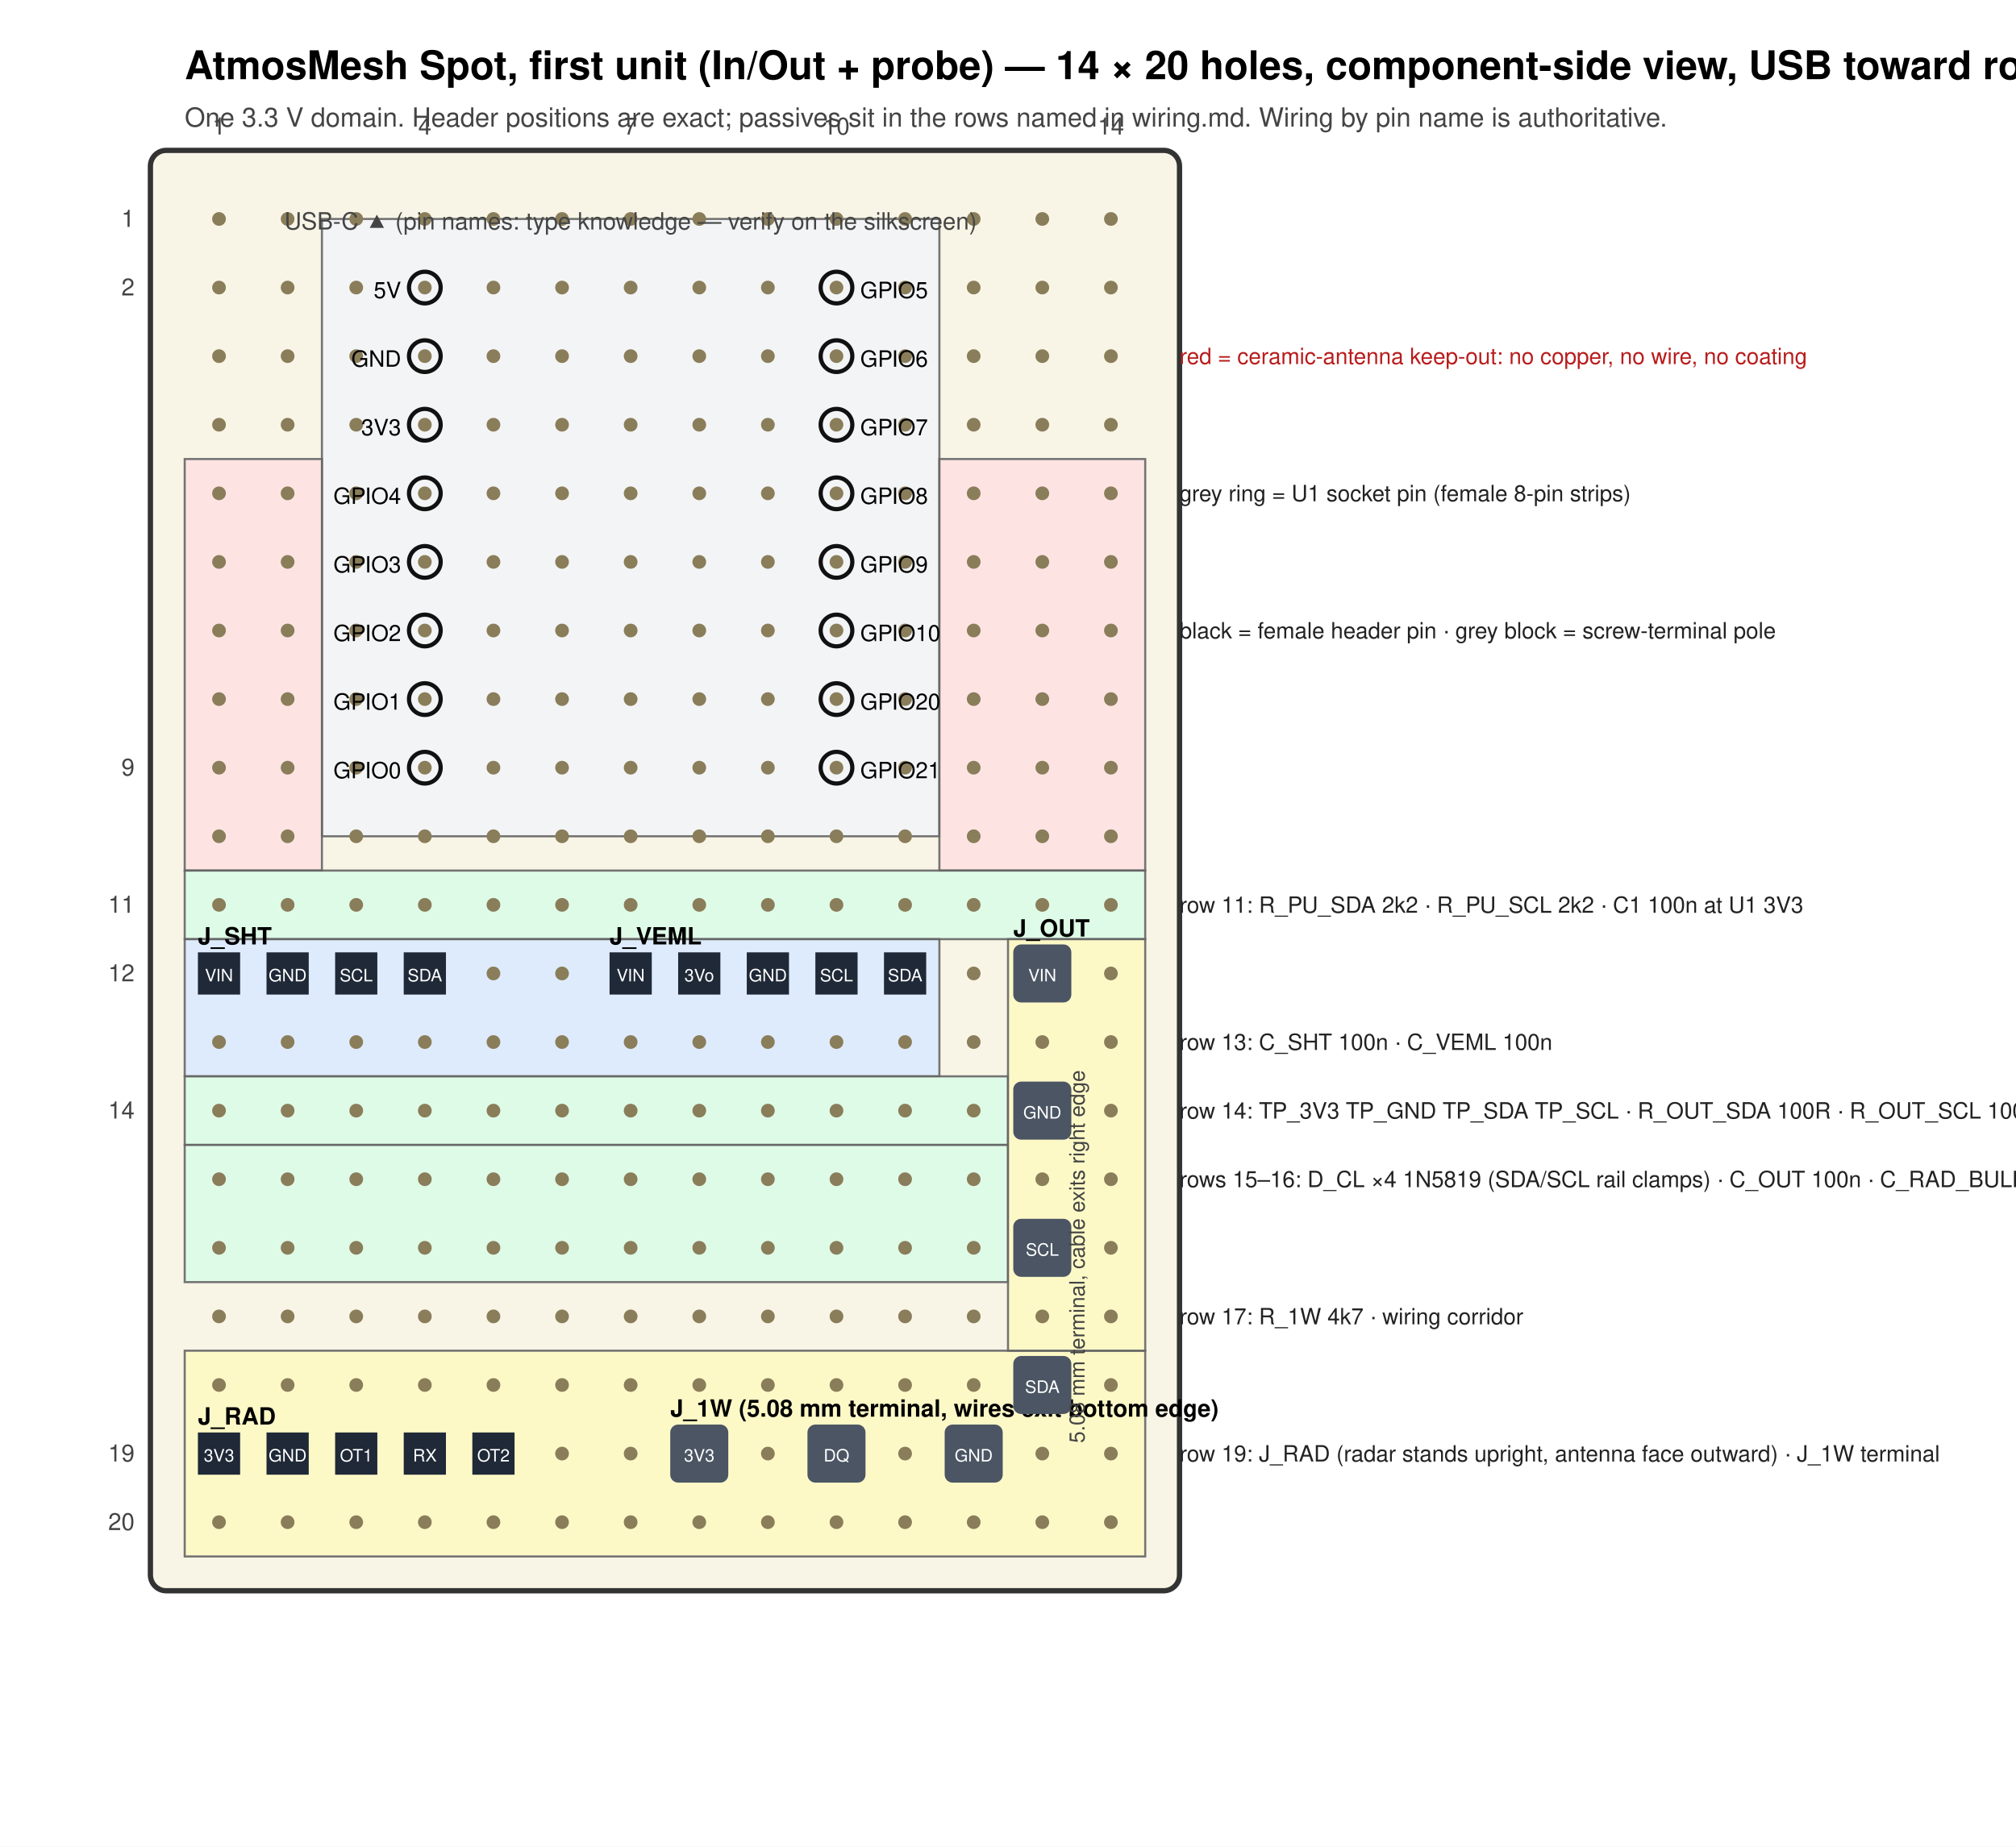
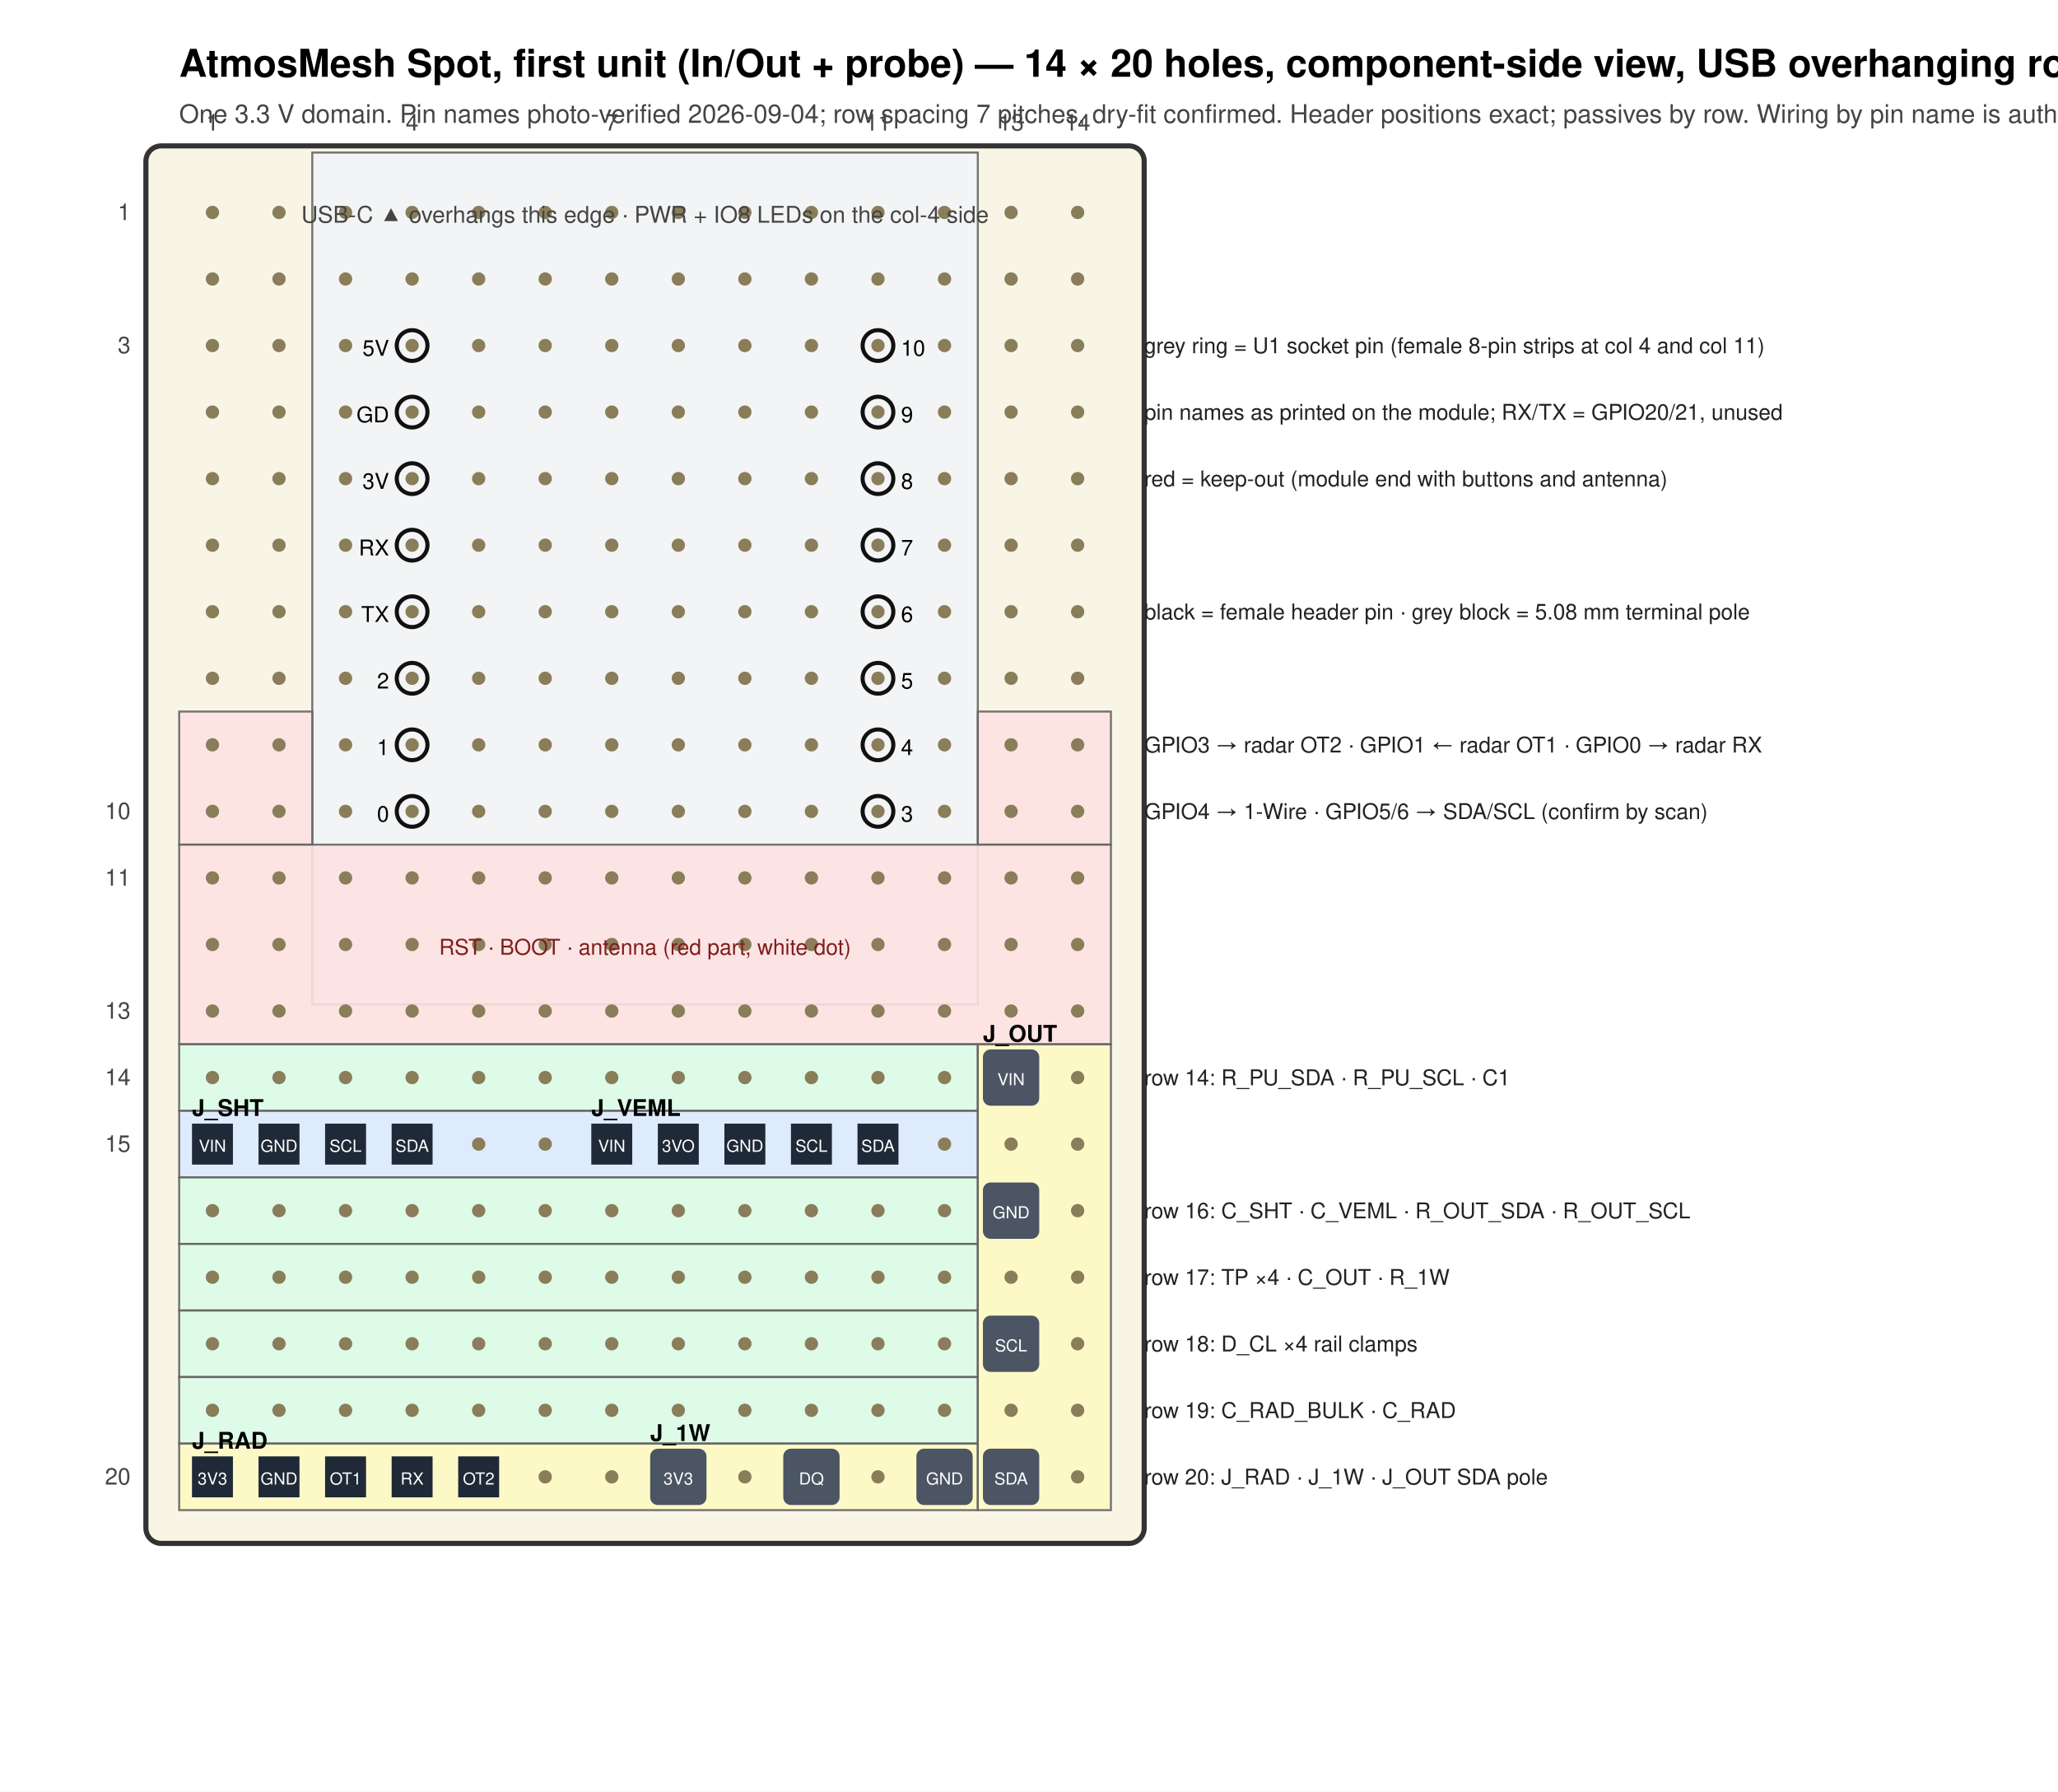
- <svg xmlns="http://www.w3.org/2000/svg" width="764" height="700" viewBox="0 0 764 700" font-family="Helvetica, Arial, sans-serif">
-   <rect width="764" height="700" fill="#ffffff" />
-   <text x="70" y="30" font-size="15" font-weight="bold">AtmosMesh Spot, first unit (In/Out + probe) — 14 × 20 holes, component-side view, USB toward row 1</text>
-   <text x="70" y="48" font-size="10" fill="#444">One 3.3 V domain. Header positions are exact; passives sit in the rows named in wiring.md. Wiring by pin name is authoritative.</text>
+ <svg xmlns="http://www.w3.org/2000/svg" width="804" height="700" viewBox="0 0 804 700" font-family="Helvetica, Arial, sans-serif">
+   <rect width="804" height="700" fill="#ffffff" />
+   <text x="70" y="30" font-size="15" font-weight="bold">AtmosMesh Spot, first unit (In/Out + probe) — 14 × 20 holes, component-side view, USB overhanging row 1</text>
+   <text x="70" y="48" font-size="10" fill="#444">One 3.3 V domain. Pin names photo-verified 2026-09-04; row spacing 7 pitches, dry-fit confirmed. Header positions exact; passives by row. Wiring by pin name is authoritative.</text>
  <rect x="57.0" y="57.0" width="390" height="546" fill="#f8f5e6" stroke="#333" stroke-width="2" rx="6" />
-   <rect x="122.0" y="83.0" width="234" height="234.0" fill="#f3f4f6" stroke="#666" stroke-width="0.8" opacity="0.9" />
-   <rect x="70.0" y="174.0" width="52" height="156" fill="#fee2e2" stroke="#666" stroke-width="0.8" opacity="0.9" />
-   <rect x="356.0" y="174.0" width="78" height="156" fill="#fee2e2" stroke="#666" stroke-width="0.8" opacity="0.9" />
-   <rect x="70.0" y="330.0" width="364" height="26" fill="#dcfce7" stroke="#666" stroke-width="0.8" opacity="0.9" />
-   <rect x="70.0" y="356.0" width="286" height="52" fill="#dbeafe" stroke="#666" stroke-width="0.8" opacity="0.9" />
+   <rect x="122.0" y="59.6" width="260" height="332.8" fill="#f3f4f6" stroke="#666" stroke-width="0.8" opacity="0.9" />
+   <rect x="70.0" y="278.0" width="52" height="52" fill="#fee2e2" stroke="#666" stroke-width="0.8" opacity="0.9" />
+   <rect x="382.0" y="278.0" width="52" height="52" fill="#fee2e2" stroke="#666" stroke-width="0.8" opacity="0.9" />
+   <rect x="70.0" y="330.0" width="364" height="78" fill="#fee2e2" stroke="#666" stroke-width="0.8" opacity="0.9" />
  <rect x="70.0" y="408.0" width="312" height="26" fill="#dcfce7" stroke="#666" stroke-width="0.8" opacity="0.9" />
-   <rect x="70.0" y="434.0" width="312" height="52" fill="#dcfce7" stroke="#666" stroke-width="0.8" opacity="0.9" />
-   <rect x="70.0" y="512.0" width="364" height="78" fill="#fef9c3" stroke="#666" stroke-width="0.8" opacity="0.9" />
-   <rect x="382.0" y="356.0" width="52" height="156" fill="#fef9c3" stroke="#666" stroke-width="0.8" opacity="0.9" />
+   <rect x="70.0" y="434.0" width="312" height="26" fill="#dbeafe" stroke="#666" stroke-width="0.8" opacity="0.9" />
+   <rect x="70.0" y="460.0" width="312" height="26" fill="#dcfce7" stroke="#666" stroke-width="0.8" opacity="0.9" />
+   <rect x="70.0" y="486.0" width="312" height="26" fill="#dcfce7" stroke="#666" stroke-width="0.8" opacity="0.9" />
+   <rect x="70.0" y="512.0" width="312" height="26" fill="#dcfce7" stroke="#666" stroke-width="0.8" opacity="0.9" />
+   <rect x="70.0" y="538.0" width="312" height="26" fill="#dcfce7" stroke="#666" stroke-width="0.8" opacity="0.9" />
+   <rect x="70.0" y="564.0" width="312" height="26" fill="#fef9c3" stroke="#666" stroke-width="0.8" opacity="0.9" />
+   <rect x="382.0" y="408.0" width="52" height="182" fill="#fef9c3" stroke="#666" stroke-width="0.8" opacity="0.9" />
  <circle cx="83.0" cy="83.0" r="2.6" fill="#8a7d5a" />
  <circle cx="109.0" cy="83.0" r="2.6" fill="#8a7d5a" />
  <circle cx="135.0" cy="83.0" r="2.6" fill="#8a7d5a" />
  <circle cx="161.0" cy="83.0" r="2.6" fill="#8a7d5a" />
  <circle cx="187.0" cy="83.0" r="2.6" fill="#8a7d5a" />
  <circle cx="213.0" cy="83.0" r="2.6" fill="#8a7d5a" />
  <circle cx="239.0" cy="83.0" r="2.6" fill="#8a7d5a" />
  <circle cx="265.0" cy="83.0" r="2.6" fill="#8a7d5a" />
  <circle cx="291.0" cy="83.0" r="2.6" fill="#8a7d5a" />
  <circle cx="317.0" cy="83.0" r="2.6" fill="#8a7d5a" />
  <circle cx="343.0" cy="83.0" r="2.6" fill="#8a7d5a" />
  <circle cx="369.0" cy="83.0" r="2.6" fill="#8a7d5a" />
  <circle cx="395.0" cy="83.0" r="2.6" fill="#8a7d5a" />
  <circle cx="421.0" cy="83.0" r="2.6" fill="#8a7d5a" />
  <circle cx="83.0" cy="109.0" r="2.6" fill="#8a7d5a" />
  <circle cx="109.0" cy="109.0" r="2.6" fill="#8a7d5a" />
  <circle cx="135.0" cy="109.0" r="2.6" fill="#8a7d5a" />
  <circle cx="161.0" cy="109.0" r="2.6" fill="#8a7d5a" />
  <circle cx="187.0" cy="109.0" r="2.6" fill="#8a7d5a" />
  <circle cx="213.0" cy="109.0" r="2.6" fill="#8a7d5a" />
  <circle cx="239.0" cy="109.0" r="2.6" fill="#8a7d5a" />
  <circle cx="265.0" cy="109.0" r="2.6" fill="#8a7d5a" />
  <circle cx="291.0" cy="109.0" r="2.6" fill="#8a7d5a" />
  <circle cx="317.0" cy="109.0" r="2.6" fill="#8a7d5a" />
  <circle cx="343.0" cy="109.0" r="2.6" fill="#8a7d5a" />
  <circle cx="369.0" cy="109.0" r="2.6" fill="#8a7d5a" />
  <circle cx="395.0" cy="109.0" r="2.6" fill="#8a7d5a" />
  <circle cx="421.0" cy="109.0" r="2.6" fill="#8a7d5a" />
  <circle cx="83.0" cy="135.0" r="2.6" fill="#8a7d5a" />
  <circle cx="109.0" cy="135.0" r="2.6" fill="#8a7d5a" />
  <circle cx="135.0" cy="135.0" r="2.6" fill="#8a7d5a" />
  <circle cx="161.0" cy="135.0" r="2.6" fill="#8a7d5a" />
  <circle cx="187.0" cy="135.0" r="2.6" fill="#8a7d5a" />
  <circle cx="213.0" cy="135.0" r="2.6" fill="#8a7d5a" />
  <circle cx="239.0" cy="135.0" r="2.6" fill="#8a7d5a" />
  <circle cx="265.0" cy="135.0" r="2.6" fill="#8a7d5a" />
  <circle cx="291.0" cy="135.0" r="2.6" fill="#8a7d5a" />
  <circle cx="317.0" cy="135.0" r="2.6" fill="#8a7d5a" />
  <circle cx="343.0" cy="135.0" r="2.6" fill="#8a7d5a" />
  <circle cx="369.0" cy="135.0" r="2.6" fill="#8a7d5a" />
  <circle cx="395.0" cy="135.0" r="2.6" fill="#8a7d5a" />
  <circle cx="421.0" cy="135.0" r="2.6" fill="#8a7d5a" />
  <circle cx="83.0" cy="161.0" r="2.6" fill="#8a7d5a" />
  <circle cx="109.0" cy="161.0" r="2.6" fill="#8a7d5a" />
  <circle cx="135.0" cy="161.0" r="2.6" fill="#8a7d5a" />
  <circle cx="161.0" cy="161.0" r="2.6" fill="#8a7d5a" />
  <circle cx="187.0" cy="161.0" r="2.6" fill="#8a7d5a" />
  <circle cx="213.0" cy="161.0" r="2.6" fill="#8a7d5a" />
  <circle cx="239.0" cy="161.0" r="2.6" fill="#8a7d5a" />
  <circle cx="265.0" cy="161.0" r="2.6" fill="#8a7d5a" />
  <circle cx="291.0" cy="161.0" r="2.6" fill="#8a7d5a" />
  <circle cx="317.0" cy="161.0" r="2.6" fill="#8a7d5a" />
  <circle cx="343.0" cy="161.0" r="2.6" fill="#8a7d5a" />
  <circle cx="369.0" cy="161.0" r="2.6" fill="#8a7d5a" />
  <circle cx="395.0" cy="161.0" r="2.6" fill="#8a7d5a" />
  <circle cx="421.0" cy="161.0" r="2.6" fill="#8a7d5a" />
  <circle cx="83.0" cy="187.0" r="2.6" fill="#8a7d5a" />
  <circle cx="109.0" cy="187.0" r="2.6" fill="#8a7d5a" />
  <circle cx="135.0" cy="187.0" r="2.6" fill="#8a7d5a" />
  <circle cx="161.0" cy="187.0" r="2.6" fill="#8a7d5a" />
  <circle cx="187.0" cy="187.0" r="2.6" fill="#8a7d5a" />
  <circle cx="213.0" cy="187.0" r="2.6" fill="#8a7d5a" />
  <circle cx="239.0" cy="187.0" r="2.6" fill="#8a7d5a" />
  <circle cx="265.0" cy="187.0" r="2.6" fill="#8a7d5a" />
  <circle cx="291.0" cy="187.0" r="2.6" fill="#8a7d5a" />
  <circle cx="317.0" cy="187.0" r="2.6" fill="#8a7d5a" />
  <circle cx="343.0" cy="187.0" r="2.6" fill="#8a7d5a" />
  <circle cx="369.0" cy="187.0" r="2.6" fill="#8a7d5a" />
  <circle cx="395.0" cy="187.0" r="2.6" fill="#8a7d5a" />
  <circle cx="421.0" cy="187.0" r="2.6" fill="#8a7d5a" />
  <circle cx="83.0" cy="213.0" r="2.6" fill="#8a7d5a" />
  <circle cx="109.0" cy="213.0" r="2.6" fill="#8a7d5a" />
  <circle cx="135.0" cy="213.0" r="2.6" fill="#8a7d5a" />
  <circle cx="161.0" cy="213.0" r="2.6" fill="#8a7d5a" />
  <circle cx="187.0" cy="213.0" r="2.6" fill="#8a7d5a" />
  <circle cx="213.0" cy="213.0" r="2.6" fill="#8a7d5a" />
  <circle cx="239.0" cy="213.0" r="2.6" fill="#8a7d5a" />
  <circle cx="265.0" cy="213.0" r="2.6" fill="#8a7d5a" />
  <circle cx="291.0" cy="213.0" r="2.6" fill="#8a7d5a" />
  <circle cx="317.0" cy="213.0" r="2.6" fill="#8a7d5a" />
  <circle cx="343.0" cy="213.0" r="2.6" fill="#8a7d5a" />
  <circle cx="369.0" cy="213.0" r="2.6" fill="#8a7d5a" />
  <circle cx="395.0" cy="213.0" r="2.6" fill="#8a7d5a" />
  <circle cx="421.0" cy="213.0" r="2.6" fill="#8a7d5a" />
  <circle cx="83.0" cy="239.0" r="2.6" fill="#8a7d5a" />
  <circle cx="109.0" cy="239.0" r="2.6" fill="#8a7d5a" />
  <circle cx="135.0" cy="239.0" r="2.6" fill="#8a7d5a" />
  <circle cx="161.0" cy="239.0" r="2.6" fill="#8a7d5a" />
  <circle cx="187.0" cy="239.0" r="2.6" fill="#8a7d5a" />
  <circle cx="213.0" cy="239.0" r="2.6" fill="#8a7d5a" />
  <circle cx="239.0" cy="239.0" r="2.6" fill="#8a7d5a" />
  <circle cx="265.0" cy="239.0" r="2.6" fill="#8a7d5a" />
  <circle cx="291.0" cy="239.0" r="2.6" fill="#8a7d5a" />
  <circle cx="317.0" cy="239.0" r="2.6" fill="#8a7d5a" />
  <circle cx="343.0" cy="239.0" r="2.6" fill="#8a7d5a" />
  <circle cx="369.0" cy="239.0" r="2.6" fill="#8a7d5a" />
  <circle cx="395.0" cy="239.0" r="2.6" fill="#8a7d5a" />
  <circle cx="421.0" cy="239.0" r="2.6" fill="#8a7d5a" />
  <circle cx="83.0" cy="265.0" r="2.6" fill="#8a7d5a" />
  <circle cx="109.0" cy="265.0" r="2.6" fill="#8a7d5a" />
  <circle cx="135.0" cy="265.0" r="2.6" fill="#8a7d5a" />
  <circle cx="161.0" cy="265.0" r="2.6" fill="#8a7d5a" />
  <circle cx="187.0" cy="265.0" r="2.6" fill="#8a7d5a" />
  <circle cx="213.0" cy="265.0" r="2.6" fill="#8a7d5a" />
  <circle cx="239.0" cy="265.0" r="2.6" fill="#8a7d5a" />
  <circle cx="265.0" cy="265.0" r="2.6" fill="#8a7d5a" />
  <circle cx="291.0" cy="265.0" r="2.6" fill="#8a7d5a" />
  <circle cx="317.0" cy="265.0" r="2.6" fill="#8a7d5a" />
  <circle cx="343.0" cy="265.0" r="2.6" fill="#8a7d5a" />
  <circle cx="369.0" cy="265.0" r="2.6" fill="#8a7d5a" />
  <circle cx="395.0" cy="265.0" r="2.6" fill="#8a7d5a" />
  <circle cx="421.0" cy="265.0" r="2.6" fill="#8a7d5a" />
  <circle cx="83.0" cy="291.0" r="2.6" fill="#8a7d5a" />
  <circle cx="109.0" cy="291.0" r="2.6" fill="#8a7d5a" />
  <circle cx="135.0" cy="291.0" r="2.6" fill="#8a7d5a" />
  <circle cx="161.0" cy="291.0" r="2.6" fill="#8a7d5a" />
  <circle cx="187.0" cy="291.0" r="2.6" fill="#8a7d5a" />
  <circle cx="213.0" cy="291.0" r="2.6" fill="#8a7d5a" />
  <circle cx="239.0" cy="291.0" r="2.6" fill="#8a7d5a" />
  <circle cx="265.0" cy="291.0" r="2.6" fill="#8a7d5a" />
  <circle cx="291.0" cy="291.0" r="2.6" fill="#8a7d5a" />
  <circle cx="317.0" cy="291.0" r="2.6" fill="#8a7d5a" />
  <circle cx="343.0" cy="291.0" r="2.6" fill="#8a7d5a" />
  <circle cx="369.0" cy="291.0" r="2.6" fill="#8a7d5a" />
  <circle cx="395.0" cy="291.0" r="2.6" fill="#8a7d5a" />
  <circle cx="421.0" cy="291.0" r="2.6" fill="#8a7d5a" />
  <circle cx="83.0" cy="317.0" r="2.6" fill="#8a7d5a" />
  <circle cx="109.0" cy="317.0" r="2.6" fill="#8a7d5a" />
  <circle cx="135.0" cy="317.0" r="2.6" fill="#8a7d5a" />
  <circle cx="161.0" cy="317.0" r="2.6" fill="#8a7d5a" />
  <circle cx="187.0" cy="317.0" r="2.6" fill="#8a7d5a" />
  <circle cx="213.0" cy="317.0" r="2.6" fill="#8a7d5a" />
  <circle cx="239.0" cy="317.0" r="2.6" fill="#8a7d5a" />
  <circle cx="265.0" cy="317.0" r="2.6" fill="#8a7d5a" />
  <circle cx="291.0" cy="317.0" r="2.6" fill="#8a7d5a" />
  <circle cx="317.0" cy="317.0" r="2.6" fill="#8a7d5a" />
  <circle cx="343.0" cy="317.0" r="2.6" fill="#8a7d5a" />
  <circle cx="369.0" cy="317.0" r="2.6" fill="#8a7d5a" />
  <circle cx="395.0" cy="317.0" r="2.6" fill="#8a7d5a" />
  <circle cx="421.0" cy="317.0" r="2.6" fill="#8a7d5a" />
  <circle cx="83.0" cy="343.0" r="2.6" fill="#8a7d5a" />
  <circle cx="109.0" cy="343.0" r="2.6" fill="#8a7d5a" />
  <circle cx="135.0" cy="343.0" r="2.6" fill="#8a7d5a" />
  <circle cx="161.0" cy="343.0" r="2.6" fill="#8a7d5a" />
  <circle cx="187.0" cy="343.0" r="2.6" fill="#8a7d5a" />
  <circle cx="213.0" cy="343.0" r="2.6" fill="#8a7d5a" />
  <circle cx="239.0" cy="343.0" r="2.6" fill="#8a7d5a" />
  <circle cx="265.0" cy="343.0" r="2.6" fill="#8a7d5a" />
  <circle cx="291.0" cy="343.0" r="2.6" fill="#8a7d5a" />
  <circle cx="317.0" cy="343.0" r="2.6" fill="#8a7d5a" />
  <circle cx="343.0" cy="343.0" r="2.6" fill="#8a7d5a" />
  <circle cx="369.0" cy="343.0" r="2.6" fill="#8a7d5a" />
  <circle cx="395.0" cy="343.0" r="2.6" fill="#8a7d5a" />
  <circle cx="421.0" cy="343.0" r="2.6" fill="#8a7d5a" />
  <circle cx="83.0" cy="369.0" r="2.6" fill="#8a7d5a" />
  <circle cx="109.0" cy="369.0" r="2.6" fill="#8a7d5a" />
  <circle cx="135.0" cy="369.0" r="2.6" fill="#8a7d5a" />
  <circle cx="161.0" cy="369.0" r="2.6" fill="#8a7d5a" />
  <circle cx="187.0" cy="369.0" r="2.6" fill="#8a7d5a" />
  <circle cx="213.0" cy="369.0" r="2.6" fill="#8a7d5a" />
  <circle cx="239.0" cy="369.0" r="2.6" fill="#8a7d5a" />
  <circle cx="265.0" cy="369.0" r="2.6" fill="#8a7d5a" />
  <circle cx="291.0" cy="369.0" r="2.6" fill="#8a7d5a" />
  <circle cx="317.0" cy="369.0" r="2.6" fill="#8a7d5a" />
  <circle cx="343.0" cy="369.0" r="2.6" fill="#8a7d5a" />
  <circle cx="369.0" cy="369.0" r="2.6" fill="#8a7d5a" />
  <circle cx="395.0" cy="369.0" r="2.6" fill="#8a7d5a" />
  <circle cx="421.0" cy="369.0" r="2.6" fill="#8a7d5a" />
  <circle cx="83.0" cy="395.0" r="2.6" fill="#8a7d5a" />
  <circle cx="109.0" cy="395.0" r="2.6" fill="#8a7d5a" />
  <circle cx="135.0" cy="395.0" r="2.6" fill="#8a7d5a" />
  <circle cx="161.0" cy="395.0" r="2.6" fill="#8a7d5a" />
  <circle cx="187.0" cy="395.0" r="2.6" fill="#8a7d5a" />
  <circle cx="213.0" cy="395.0" r="2.6" fill="#8a7d5a" />
  <circle cx="239.0" cy="395.0" r="2.6" fill="#8a7d5a" />
  <circle cx="265.0" cy="395.0" r="2.6" fill="#8a7d5a" />
  <circle cx="291.0" cy="395.0" r="2.6" fill="#8a7d5a" />
  <circle cx="317.0" cy="395.0" r="2.6" fill="#8a7d5a" />
  <circle cx="343.0" cy="395.0" r="2.6" fill="#8a7d5a" />
  <circle cx="369.0" cy="395.0" r="2.6" fill="#8a7d5a" />
  <circle cx="395.0" cy="395.0" r="2.6" fill="#8a7d5a" />
  <circle cx="421.0" cy="395.0" r="2.6" fill="#8a7d5a" />
  <circle cx="83.0" cy="421.0" r="2.6" fill="#8a7d5a" />
  <circle cx="109.0" cy="421.0" r="2.6" fill="#8a7d5a" />
  <circle cx="135.0" cy="421.0" r="2.6" fill="#8a7d5a" />
  <circle cx="161.0" cy="421.0" r="2.6" fill="#8a7d5a" />
  <circle cx="187.0" cy="421.0" r="2.6" fill="#8a7d5a" />
  <circle cx="213.0" cy="421.0" r="2.6" fill="#8a7d5a" />
  <circle cx="239.0" cy="421.0" r="2.6" fill="#8a7d5a" />
  <circle cx="265.0" cy="421.0" r="2.6" fill="#8a7d5a" />
  <circle cx="291.0" cy="421.0" r="2.6" fill="#8a7d5a" />
  <circle cx="317.0" cy="421.0" r="2.6" fill="#8a7d5a" />
  <circle cx="343.0" cy="421.0" r="2.6" fill="#8a7d5a" />
  <circle cx="369.0" cy="421.0" r="2.6" fill="#8a7d5a" />
  <circle cx="395.0" cy="421.0" r="2.6" fill="#8a7d5a" />
  <circle cx="421.0" cy="421.0" r="2.6" fill="#8a7d5a" />
  <circle cx="83.0" cy="447.0" r="2.6" fill="#8a7d5a" />
  <circle cx="109.0" cy="447.0" r="2.6" fill="#8a7d5a" />
  <circle cx="135.0" cy="447.0" r="2.6" fill="#8a7d5a" />
  <circle cx="161.0" cy="447.0" r="2.6" fill="#8a7d5a" />
  <circle cx="187.0" cy="447.0" r="2.6" fill="#8a7d5a" />
  <circle cx="213.0" cy="447.0" r="2.6" fill="#8a7d5a" />
  <circle cx="239.0" cy="447.0" r="2.6" fill="#8a7d5a" />
  <circle cx="265.0" cy="447.0" r="2.6" fill="#8a7d5a" />
  <circle cx="291.0" cy="447.0" r="2.6" fill="#8a7d5a" />
  <circle cx="317.0" cy="447.0" r="2.6" fill="#8a7d5a" />
  <circle cx="343.0" cy="447.0" r="2.6" fill="#8a7d5a" />
  <circle cx="369.0" cy="447.0" r="2.6" fill="#8a7d5a" />
  <circle cx="395.0" cy="447.0" r="2.6" fill="#8a7d5a" />
  <circle cx="421.0" cy="447.0" r="2.6" fill="#8a7d5a" />
  <circle cx="83.0" cy="473.0" r="2.6" fill="#8a7d5a" />
  <circle cx="109.0" cy="473.0" r="2.6" fill="#8a7d5a" />
  <circle cx="135.0" cy="473.0" r="2.6" fill="#8a7d5a" />
  <circle cx="161.0" cy="473.0" r="2.6" fill="#8a7d5a" />
  <circle cx="187.0" cy="473.0" r="2.6" fill="#8a7d5a" />
  <circle cx="213.0" cy="473.0" r="2.6" fill="#8a7d5a" />
  <circle cx="239.0" cy="473.0" r="2.6" fill="#8a7d5a" />
  <circle cx="265.0" cy="473.0" r="2.6" fill="#8a7d5a" />
  <circle cx="291.0" cy="473.0" r="2.6" fill="#8a7d5a" />
  <circle cx="317.0" cy="473.0" r="2.6" fill="#8a7d5a" />
  <circle cx="343.0" cy="473.0" r="2.6" fill="#8a7d5a" />
  <circle cx="369.0" cy="473.0" r="2.6" fill="#8a7d5a" />
  <circle cx="395.0" cy="473.0" r="2.6" fill="#8a7d5a" />
  <circle cx="421.0" cy="473.0" r="2.6" fill="#8a7d5a" />
  <circle cx="83.0" cy="499.0" r="2.6" fill="#8a7d5a" />
  <circle cx="109.0" cy="499.0" r="2.6" fill="#8a7d5a" />
  <circle cx="135.0" cy="499.0" r="2.6" fill="#8a7d5a" />
  <circle cx="161.0" cy="499.0" r="2.6" fill="#8a7d5a" />
  <circle cx="187.0" cy="499.0" r="2.6" fill="#8a7d5a" />
  <circle cx="213.0" cy="499.0" r="2.6" fill="#8a7d5a" />
  <circle cx="239.0" cy="499.0" r="2.6" fill="#8a7d5a" />
  <circle cx="265.0" cy="499.0" r="2.6" fill="#8a7d5a" />
  <circle cx="291.0" cy="499.0" r="2.6" fill="#8a7d5a" />
  <circle cx="317.0" cy="499.0" r="2.6" fill="#8a7d5a" />
  <circle cx="343.0" cy="499.0" r="2.6" fill="#8a7d5a" />
  <circle cx="369.0" cy="499.0" r="2.6" fill="#8a7d5a" />
  <circle cx="395.0" cy="499.0" r="2.6" fill="#8a7d5a" />
  <circle cx="421.0" cy="499.0" r="2.6" fill="#8a7d5a" />
  <circle cx="83.0" cy="525.0" r="2.6" fill="#8a7d5a" />
  <circle cx="109.0" cy="525.0" r="2.6" fill="#8a7d5a" />
  <circle cx="135.0" cy="525.0" r="2.6" fill="#8a7d5a" />
  <circle cx="161.0" cy="525.0" r="2.6" fill="#8a7d5a" />
  <circle cx="187.0" cy="525.0" r="2.6" fill="#8a7d5a" />
  <circle cx="213.0" cy="525.0" r="2.6" fill="#8a7d5a" />
  <circle cx="239.0" cy="525.0" r="2.6" fill="#8a7d5a" />
  <circle cx="265.0" cy="525.0" r="2.6" fill="#8a7d5a" />
  <circle cx="291.0" cy="525.0" r="2.6" fill="#8a7d5a" />
  <circle cx="317.0" cy="525.0" r="2.6" fill="#8a7d5a" />
  <circle cx="343.0" cy="525.0" r="2.6" fill="#8a7d5a" />
  <circle cx="369.0" cy="525.0" r="2.6" fill="#8a7d5a" />
  <circle cx="395.0" cy="525.0" r="2.6" fill="#8a7d5a" />
  <circle cx="421.0" cy="525.0" r="2.6" fill="#8a7d5a" />
  <circle cx="83.0" cy="551.0" r="2.6" fill="#8a7d5a" />
  <circle cx="109.0" cy="551.0" r="2.6" fill="#8a7d5a" />
  <circle cx="135.0" cy="551.0" r="2.6" fill="#8a7d5a" />
  <circle cx="161.0" cy="551.0" r="2.6" fill="#8a7d5a" />
  <circle cx="187.0" cy="551.0" r="2.6" fill="#8a7d5a" />
  <circle cx="213.0" cy="551.0" r="2.6" fill="#8a7d5a" />
  <circle cx="239.0" cy="551.0" r="2.6" fill="#8a7d5a" />
  <circle cx="265.0" cy="551.0" r="2.6" fill="#8a7d5a" />
  <circle cx="291.0" cy="551.0" r="2.6" fill="#8a7d5a" />
  <circle cx="317.0" cy="551.0" r="2.6" fill="#8a7d5a" />
  <circle cx="343.0" cy="551.0" r="2.6" fill="#8a7d5a" />
  <circle cx="369.0" cy="551.0" r="2.6" fill="#8a7d5a" />
  <circle cx="395.0" cy="551.0" r="2.6" fill="#8a7d5a" />
  <circle cx="421.0" cy="551.0" r="2.6" fill="#8a7d5a" />
  <circle cx="83.0" cy="577.0" r="2.6" fill="#8a7d5a" />
  <circle cx="109.0" cy="577.0" r="2.6" fill="#8a7d5a" />
  <circle cx="135.0" cy="577.0" r="2.6" fill="#8a7d5a" />
  <circle cx="161.0" cy="577.0" r="2.6" fill="#8a7d5a" />
  <circle cx="187.0" cy="577.0" r="2.6" fill="#8a7d5a" />
  <circle cx="213.0" cy="577.0" r="2.6" fill="#8a7d5a" />
  <circle cx="239.0" cy="577.0" r="2.6" fill="#8a7d5a" />
  <circle cx="265.0" cy="577.0" r="2.6" fill="#8a7d5a" />
  <circle cx="291.0" cy="577.0" r="2.6" fill="#8a7d5a" />
  <circle cx="317.0" cy="577.0" r="2.6" fill="#8a7d5a" />
  <circle cx="343.0" cy="577.0" r="2.6" fill="#8a7d5a" />
  <circle cx="369.0" cy="577.0" r="2.6" fill="#8a7d5a" />
  <circle cx="395.0" cy="577.0" r="2.6" fill="#8a7d5a" />
  <circle cx="421.0" cy="577.0" r="2.6" fill="#8a7d5a" />
-   <circle cx="161.0" cy="109.0" r="6" fill="none" stroke="#111" stroke-width="1.6" />
-   <text x="152.0" y="113.0" font-size="8.5" text-anchor="end">5V</text>
-   <circle cx="317.0" cy="109.0" r="6" fill="none" stroke="#111" stroke-width="1.6" />
-   <text x="326.0" y="113.0" font-size="8.5" text-anchor="start">GPIO5</text>
  <circle cx="161.0" cy="135.0" r="6" fill="none" stroke="#111" stroke-width="1.6" />
-   <text x="152.0" y="139.0" font-size="8.5" text-anchor="end">GND</text>
-   <circle cx="317.0" cy="135.0" r="6" fill="none" stroke="#111" stroke-width="1.6" />
-   <text x="326.0" y="139.0" font-size="8.5" text-anchor="start">GPIO6</text>
+   <text x="152.0" y="139.0" font-size="8.5" text-anchor="end">5V</text>
+   <circle cx="343.0" cy="135.0" r="6" fill="none" stroke="#111" stroke-width="1.6" />
+   <text x="352.0" y="139.0" font-size="8.5" text-anchor="start">10</text>
  <circle cx="161.0" cy="161.0" r="6" fill="none" stroke="#111" stroke-width="1.6" />
-   <text x="152.0" y="165.0" font-size="8.5" text-anchor="end">3V3</text>
-   <circle cx="317.0" cy="161.0" r="6" fill="none" stroke="#111" stroke-width="1.6" />
-   <text x="326.0" y="165.0" font-size="8.5" text-anchor="start">GPIO7</text>
+   <text x="152.0" y="165.0" font-size="8.5" text-anchor="end">GD</text>
+   <circle cx="343.0" cy="161.0" r="6" fill="none" stroke="#111" stroke-width="1.6" />
+   <text x="352.0" y="165.0" font-size="8.5" text-anchor="start">9</text>
  <circle cx="161.0" cy="187.0" r="6" fill="none" stroke="#111" stroke-width="1.6" />
-   <text x="152.0" y="191.0" font-size="8.5" text-anchor="end">GPIO4</text>
-   <circle cx="317.0" cy="187.0" r="6" fill="none" stroke="#111" stroke-width="1.6" />
-   <text x="326.0" y="191.0" font-size="8.5" text-anchor="start">GPIO8</text>
+   <text x="152.0" y="191.0" font-size="8.5" text-anchor="end">3V</text>
+   <circle cx="343.0" cy="187.0" r="6" fill="none" stroke="#111" stroke-width="1.6" />
+   <text x="352.0" y="191.0" font-size="8.5" text-anchor="start">8</text>
  <circle cx="161.0" cy="213.0" r="6" fill="none" stroke="#111" stroke-width="1.6" />
-   <text x="152.0" y="217.0" font-size="8.5" text-anchor="end">GPIO3</text>
-   <circle cx="317.0" cy="213.0" r="6" fill="none" stroke="#111" stroke-width="1.6" />
-   <text x="326.0" y="217.0" font-size="8.5" text-anchor="start">GPIO9</text>
+   <text x="152.0" y="217.0" font-size="8.5" text-anchor="end">RX</text>
+   <circle cx="343.0" cy="213.0" r="6" fill="none" stroke="#111" stroke-width="1.6" />
+   <text x="352.0" y="217.0" font-size="8.5" text-anchor="start">7</text>
  <circle cx="161.0" cy="239.0" r="6" fill="none" stroke="#111" stroke-width="1.6" />
-   <text x="152.0" y="243.0" font-size="8.5" text-anchor="end">GPIO2</text>
-   <circle cx="317.0" cy="239.0" r="6" fill="none" stroke="#111" stroke-width="1.6" />
-   <text x="326.0" y="243.0" font-size="8.5" text-anchor="start">GPIO10</text>
+   <text x="152.0" y="243.0" font-size="8.5" text-anchor="end">TX</text>
+   <circle cx="343.0" cy="239.0" r="6" fill="none" stroke="#111" stroke-width="1.6" />
+   <text x="352.0" y="243.0" font-size="8.5" text-anchor="start">6</text>
  <circle cx="161.0" cy="265.0" r="6" fill="none" stroke="#111" stroke-width="1.6" />
-   <text x="152.0" y="269.0" font-size="8.5" text-anchor="end">GPIO1</text>
-   <circle cx="317.0" cy="265.0" r="6" fill="none" stroke="#111" stroke-width="1.6" />
-   <text x="326.0" y="269.0" font-size="8.5" text-anchor="start">GPIO20</text>
+   <text x="152.0" y="269.0" font-size="8.5" text-anchor="end">2</text>
+   <circle cx="343.0" cy="265.0" r="6" fill="none" stroke="#111" stroke-width="1.6" />
+   <text x="352.0" y="269.0" font-size="8.5" text-anchor="start">5</text>
  <circle cx="161.0" cy="291.0" r="6" fill="none" stroke="#111" stroke-width="1.6" />
-   <text x="152.0" y="295.0" font-size="8.5" text-anchor="end">GPIO0</text>
-   <circle cx="317.0" cy="291.0" r="6" fill="none" stroke="#111" stroke-width="1.6" />
-   <text x="326.0" y="295.0" font-size="8.5" text-anchor="start">GPIO21</text>
-   <text x="239.0" y="87.0" font-size="9" text-anchor="middle" fill="#444">USB-C ▲  (pin names: type knowledge — verify on the silkscreen)</text>
-   <rect x="75.0" y="361.0" width="16" height="16" fill="#1f2937" />
-   <text x="83.0" y="372.0" font-size="6.5" text-anchor="middle" fill="#fff">VIN</text>
-   <rect x="101.0" y="361.0" width="16" height="16" fill="#1f2937" />
-   <text x="109.0" y="372.0" font-size="6.5" text-anchor="middle" fill="#fff">GND</text>
-   <rect x="127.0" y="361.0" width="16" height="16" fill="#1f2937" />
-   <text x="135.0" y="372.0" font-size="6.5" text-anchor="middle" fill="#fff">SCL</text>
-   <rect x="153.0" y="361.0" width="16" height="16" fill="#1f2937" />
-   <text x="161.0" y="372.0" font-size="6.5" text-anchor="middle" fill="#fff">SDA</text>
-   <text x="75.0" y="358.0" font-size="9" font-weight="bold">J_SHT</text>
-   <rect x="231.0" y="361.0" width="16" height="16" fill="#1f2937" />
-   <text x="239.0" y="372.0" font-size="6.5" text-anchor="middle" fill="#fff">VIN</text>
-   <rect x="257.0" y="361.0" width="16" height="16" fill="#1f2937" />
-   <text x="265.0" y="372.0" font-size="6.5" text-anchor="middle" fill="#fff">3Vo</text>
-   <rect x="283.0" y="361.0" width="16" height="16" fill="#1f2937" />
-   <text x="291.0" y="372.0" font-size="6.5" text-anchor="middle" fill="#fff">GND</text>
-   <rect x="309.0" y="361.0" width="16" height="16" fill="#1f2937" />
-   <text x="317.0" y="372.0" font-size="6.5" text-anchor="middle" fill="#fff">SCL</text>
-   <rect x="335.0" y="361.0" width="16" height="16" fill="#1f2937" />
-   <text x="343.0" y="372.0" font-size="6.5" text-anchor="middle" fill="#fff">SDA</text>
-   <text x="231.0" y="358.0" font-size="9" font-weight="bold">J_VEML</text>
-   <rect x="75.0" y="543.0" width="16" height="16" fill="#1f2937" />
-   <text x="83.0" y="554.0" font-size="6.5" text-anchor="middle" fill="#fff">3V3</text>
-   <rect x="101.0" y="543.0" width="16" height="16" fill="#1f2937" />
-   <text x="109.0" y="554.0" font-size="6.5" text-anchor="middle" fill="#fff">GND</text>
-   <rect x="127.0" y="543.0" width="16" height="16" fill="#1f2937" />
-   <text x="135.0" y="554.0" font-size="6.5" text-anchor="middle" fill="#fff">OT1</text>
-   <rect x="153.0" y="543.0" width="16" height="16" fill="#1f2937" />
-   <text x="161.0" y="554.0" font-size="6.5" text-anchor="middle" fill="#fff">RX</text>
-   <rect x="179.0" y="543.0" width="16" height="16" fill="#1f2937" />
-   <text x="187.0" y="554.0" font-size="6.5" text-anchor="middle" fill="#fff">OT2</text>
-   <text x="75.0" y="540.0" font-size="9" font-weight="bold">J_RAD</text>
-   <rect x="254.0" y="540.0" width="22" height="22" fill="#4b5563" rx="3" />
-   <text x="265.0" y="554.0" font-size="6.5" text-anchor="middle" fill="#fff">3V3</text>
-   <rect x="306.0" y="540.0" width="22" height="22" fill="#4b5563" rx="3" />
-   <text x="317.0" y="554.0" font-size="6.5" text-anchor="middle" fill="#fff">DQ</text>
-   <rect x="358.0" y="540.0" width="22" height="22" fill="#4b5563" rx="3" />
-   <text x="369.0" y="554.0" font-size="6.5" text-anchor="middle" fill="#fff">GND</text>
-   <text x="254.0" y="537.0" font-size="9" font-weight="bold">J_1W (5.08 mm terminal, wires exit bottom edge)</text>
-   <rect x="384.0" y="358.0" width="22" height="22" fill="#4b5563" rx="3" />
-   <text x="395.0" y="372.0" font-size="6.5" text-anchor="middle" fill="#fff">VIN</text>
+   <text x="152.0" y="295.0" font-size="8.5" text-anchor="end">1</text>
+   <circle cx="343.0" cy="291.0" r="6" fill="none" stroke="#111" stroke-width="1.6" />
+   <text x="352.0" y="295.0" font-size="8.5" text-anchor="start">4</text>
+   <circle cx="161.0" cy="317.0" r="6" fill="none" stroke="#111" stroke-width="1.6" />
+   <text x="152.0" y="321.0" font-size="8.5" text-anchor="end">0</text>
+   <circle cx="343.0" cy="317.0" r="6" fill="none" stroke="#111" stroke-width="1.6" />
+   <text x="352.0" y="321.0" font-size="8.5" text-anchor="start">3</text>
+   <text x="252.0" y="87.0" font-size="9" text-anchor="middle" fill="#444">USB-C ▲ overhangs this edge · PWR + IO8 LEDs on the col-4 side</text>
+   <text x="252.0" y="373.0" font-size="8.5" text-anchor="middle" fill="#7f1d1d">RST · BOOT · antenna (red part, white dot)</text>
+   <rect x="75.0" y="439.0" width="16" height="16" fill="#1f2937" />
+   <text x="83.0" y="450.0" font-size="6.5" text-anchor="middle" fill="#fff">VIN</text>
+   <rect x="101.0" y="439.0" width="16" height="16" fill="#1f2937" />
+   <text x="109.0" y="450.0" font-size="6.5" text-anchor="middle" fill="#fff">GND</text>
+   <rect x="127.0" y="439.0" width="16" height="16" fill="#1f2937" />
+   <text x="135.0" y="450.0" font-size="6.5" text-anchor="middle" fill="#fff">SCL</text>
+   <rect x="153.0" y="439.0" width="16" height="16" fill="#1f2937" />
+   <text x="161.0" y="450.0" font-size="6.5" text-anchor="middle" fill="#fff">SDA</text>
+   <text x="75.0" y="436.0" font-size="9" font-weight="bold">J_SHT</text>
+   <rect x="231.0" y="439.0" width="16" height="16" fill="#1f2937" />
+   <text x="239.0" y="450.0" font-size="6.5" text-anchor="middle" fill="#fff">VIN</text>
+   <rect x="257.0" y="439.0" width="16" height="16" fill="#1f2937" />
+   <text x="265.0" y="450.0" font-size="6.5" text-anchor="middle" fill="#fff">3VO</text>
+   <rect x="283.0" y="439.0" width="16" height="16" fill="#1f2937" />
+   <text x="291.0" y="450.0" font-size="6.5" text-anchor="middle" fill="#fff">GND</text>
+   <rect x="309.0" y="439.0" width="16" height="16" fill="#1f2937" />
+   <text x="317.0" y="450.0" font-size="6.5" text-anchor="middle" fill="#fff">SCL</text>
+   <rect x="335.0" y="439.0" width="16" height="16" fill="#1f2937" />
+   <text x="343.0" y="450.0" font-size="6.5" text-anchor="middle" fill="#fff">SDA</text>
+   <text x="231.0" y="436.0" font-size="9" font-weight="bold">J_VEML</text>
+   <rect x="75.0" y="569.0" width="16" height="16" fill="#1f2937" />
+   <text x="83.0" y="580.0" font-size="6.5" text-anchor="middle" fill="#fff">3V3</text>
+   <rect x="101.0" y="569.0" width="16" height="16" fill="#1f2937" />
+   <text x="109.0" y="580.0" font-size="6.5" text-anchor="middle" fill="#fff">GND</text>
+   <rect x="127.0" y="569.0" width="16" height="16" fill="#1f2937" />
+   <text x="135.0" y="580.0" font-size="6.5" text-anchor="middle" fill="#fff">OT1</text>
+   <rect x="153.0" y="569.0" width="16" height="16" fill="#1f2937" />
+   <text x="161.0" y="580.0" font-size="6.5" text-anchor="middle" fill="#fff">RX</text>
+   <rect x="179.0" y="569.0" width="16" height="16" fill="#1f2937" />
+   <text x="187.0" y="580.0" font-size="6.5" text-anchor="middle" fill="#fff">OT2</text>
+   <text x="75.0" y="566.0" font-size="9" font-weight="bold">J_RAD</text>
+   <rect x="254.0" y="566.0" width="22" height="22" fill="#4b5563" rx="3" />
+   <text x="265.0" y="580.0" font-size="6.5" text-anchor="middle" fill="#fff">3V3</text>
+   <rect x="306.0" y="566.0" width="22" height="22" fill="#4b5563" rx="3" />
+   <text x="317.0" y="580.0" font-size="6.5" text-anchor="middle" fill="#fff">DQ</text>
+   <rect x="358.0" y="566.0" width="22" height="22" fill="#4b5563" rx="3" />
+   <text x="369.0" y="580.0" font-size="6.5" text-anchor="middle" fill="#fff">GND</text>
+   <text x="254.0" y="563.0" font-size="9" font-weight="bold">J_1W</text>
  <rect x="384.0" y="410.0" width="22" height="22" fill="#4b5563" rx="3" />
-   <text x="395.0" y="424.0" font-size="6.5" text-anchor="middle" fill="#fff">GND</text>
+   <text x="395.0" y="424.0" font-size="6.5" text-anchor="middle" fill="#fff">VIN</text>
  <rect x="384.0" y="462.0" width="22" height="22" fill="#4b5563" rx="3" />
-   <text x="395.0" y="476.0" font-size="6.5" text-anchor="middle" fill="#fff">SCL</text>
+   <text x="395.0" y="476.0" font-size="6.5" text-anchor="middle" fill="#fff">GND</text>
  <rect x="384.0" y="514.0" width="22" height="22" fill="#4b5563" rx="3" />
-   <text x="395.0" y="528.0" font-size="6.5" text-anchor="middle" fill="#fff">SDA</text>
-   <text x="384.0" y="355.0" font-size="9" font-weight="bold">J_OUT</text>
-   <text x="411.0" y="547.0" font-size="8" fill="#444" transform="rotate(-90 411.0 547.0)">5.08 mm terminal, cable exits right edge</text>
-   <text x="447.0" y="346.0" font-size="8.5" fill="#222">row 11: R_PU_SDA 2k2 · R_PU_SCL 2k2 · C1 100n at U1 3V3</text>
-   <text x="447.0" y="398.0" font-size="8.5" fill="#222">row 13: C_SHT 100n · C_VEML 100n</text>
-   <text x="447.0" y="424.0" font-size="8.5" fill="#222">row 14: TP_3V3 TP_GND TP_SDA TP_SCL · R_OUT_SDA 100R · R_OUT_SCL 100R</text>
-   <text x="447.0" y="450.0" font-size="8.5" fill="#222">rows 15–16: D_CL ×4 1N5819 (SDA/SCL rail clamps) · C_OUT 100n · C_RAD_BULK 100µ · C_RAD 100n</text>
-   <text x="447.0" y="502.0" font-size="8.5" fill="#222">row 17: R_1W 4k7 · wiring corridor</text>
-   <text x="447.0" y="554.0" font-size="8.5" fill="#222">row 19: J_RAD (radar stands upright, antenna face outward) · J_1W terminal</text>
-   <text x="447.0" y="138.0" font-size="8.5" fill="#b91c1c">red = ceramic-antenna keep-out: no copper, no wire, no coating</text>
-   <text x="447.0" y="190.0" font-size="8.5" fill="#222">grey ring = U1 socket pin (female 8-pin strips)</text>
-   <text x="447.0" y="242.0" font-size="8.5" fill="#222">black = female header pin · grey block = screw-terminal pole</text>
+   <text x="395.0" y="528.0" font-size="6.5" text-anchor="middle" fill="#fff">SCL</text>
+   <rect x="384.0" y="566.0" width="22" height="22" fill="#4b5563" rx="3" />
+   <text x="395.0" y="580.0" font-size="6.5" text-anchor="middle" fill="#fff">SDA</text>
+   <text x="384.0" y="407.0" font-size="9" font-weight="bold">J_OUT</text>
+   <text x="447.0" y="138.0" font-size="8.5" fill="#222">grey ring = U1 socket pin (female 8-pin strips at col 4 and col 11)</text>
+   <text x="447.0" y="164.0" font-size="8.5" fill="#222">pin names as printed on the module; RX/TX = GPIO20/21, unused</text>
+   <text x="447.0" y="190.0" font-size="8.5" fill="#222">red = keep-out (module end with buttons and antenna)</text>
+   <text x="447.0" y="242.0" font-size="8.5" fill="#222">black = female header pin · grey block = 5.08 mm terminal pole</text>
+   <text x="447.0" y="294.0" font-size="8.5" fill="#222">GPIO3 → radar OT2 · GPIO1 ← radar OT1 · GPIO0 → radar RX</text>
+   <text x="447.0" y="320.0" font-size="8.5" fill="#222">GPIO4 → 1-Wire · GPIO5/6 → SDA/SCL (confirm by scan)</text>
+   <text x="447.0" y="424.0" font-size="8.5" fill="#222">row 14: R_PU_SDA · R_PU_SCL · C1</text>
+   <text x="447.0" y="476.0" font-size="8.5" fill="#222">row 16: C_SHT · C_VEML · R_OUT_SDA · R_OUT_SCL</text>
+   <text x="447.0" y="502.0" font-size="8.5" fill="#222">row 17: TP ×4 · C_OUT · R_1W</text>
+   <text x="447.0" y="528.0" font-size="8.5" fill="#222">row 18: D_CL ×4 rail clamps</text>
+   <text x="447.0" y="554.0" font-size="8.5" fill="#222">row 19: C_RAD_BULK · C_RAD</text>
+   <text x="447.0" y="580.0" font-size="8.5" fill="#222">row 20: J_RAD · J_1W · J_OUT SDA pole</text>
  <text x="83.0" y="51.0" font-size="9" text-anchor="middle" fill="#444">1</text>
  <text x="161.0" y="51.0" font-size="9" text-anchor="middle" fill="#444">4</text>
  <text x="239.0" y="51.0" font-size="9" text-anchor="middle" fill="#444">7</text>
-   <text x="317.0" y="51.0" font-size="9" text-anchor="middle" fill="#444">10</text>
+   <text x="343.0" y="51.0" font-size="9" text-anchor="middle" fill="#444">11</text>
+   <text x="395.0" y="51.0" font-size="9" text-anchor="middle" fill="#444">13</text>
  <text x="421.0" y="51.0" font-size="9" text-anchor="middle" fill="#444">14</text>
  <text x="51.0" y="86.0" font-size="9" text-anchor="end" fill="#444">1</text>
-   <text x="51.0" y="112.0" font-size="9" text-anchor="end" fill="#444">2</text>
-   <text x="51.0" y="294.0" font-size="9" text-anchor="end" fill="#444">9</text>
+   <text x="51.0" y="138.0" font-size="9" text-anchor="end" fill="#444">3</text>
+   <text x="51.0" y="320.0" font-size="9" text-anchor="end" fill="#444">10</text>
  <text x="51.0" y="346.0" font-size="9" text-anchor="end" fill="#444">11</text>
-   <text x="51.0" y="372.0" font-size="9" text-anchor="end" fill="#444">12</text>
+   <text x="51.0" y="398.0" font-size="9" text-anchor="end" fill="#444">13</text>
  <text x="51.0" y="424.0" font-size="9" text-anchor="end" fill="#444">14</text>
-   <text x="51.0" y="554.0" font-size="9" text-anchor="end" fill="#444">19</text>
+   <text x="51.0" y="450.0" font-size="9" text-anchor="end" fill="#444">15</text>
  <text x="51.0" y="580.0" font-size="9" text-anchor="end" fill="#444">20</text>
</svg>
